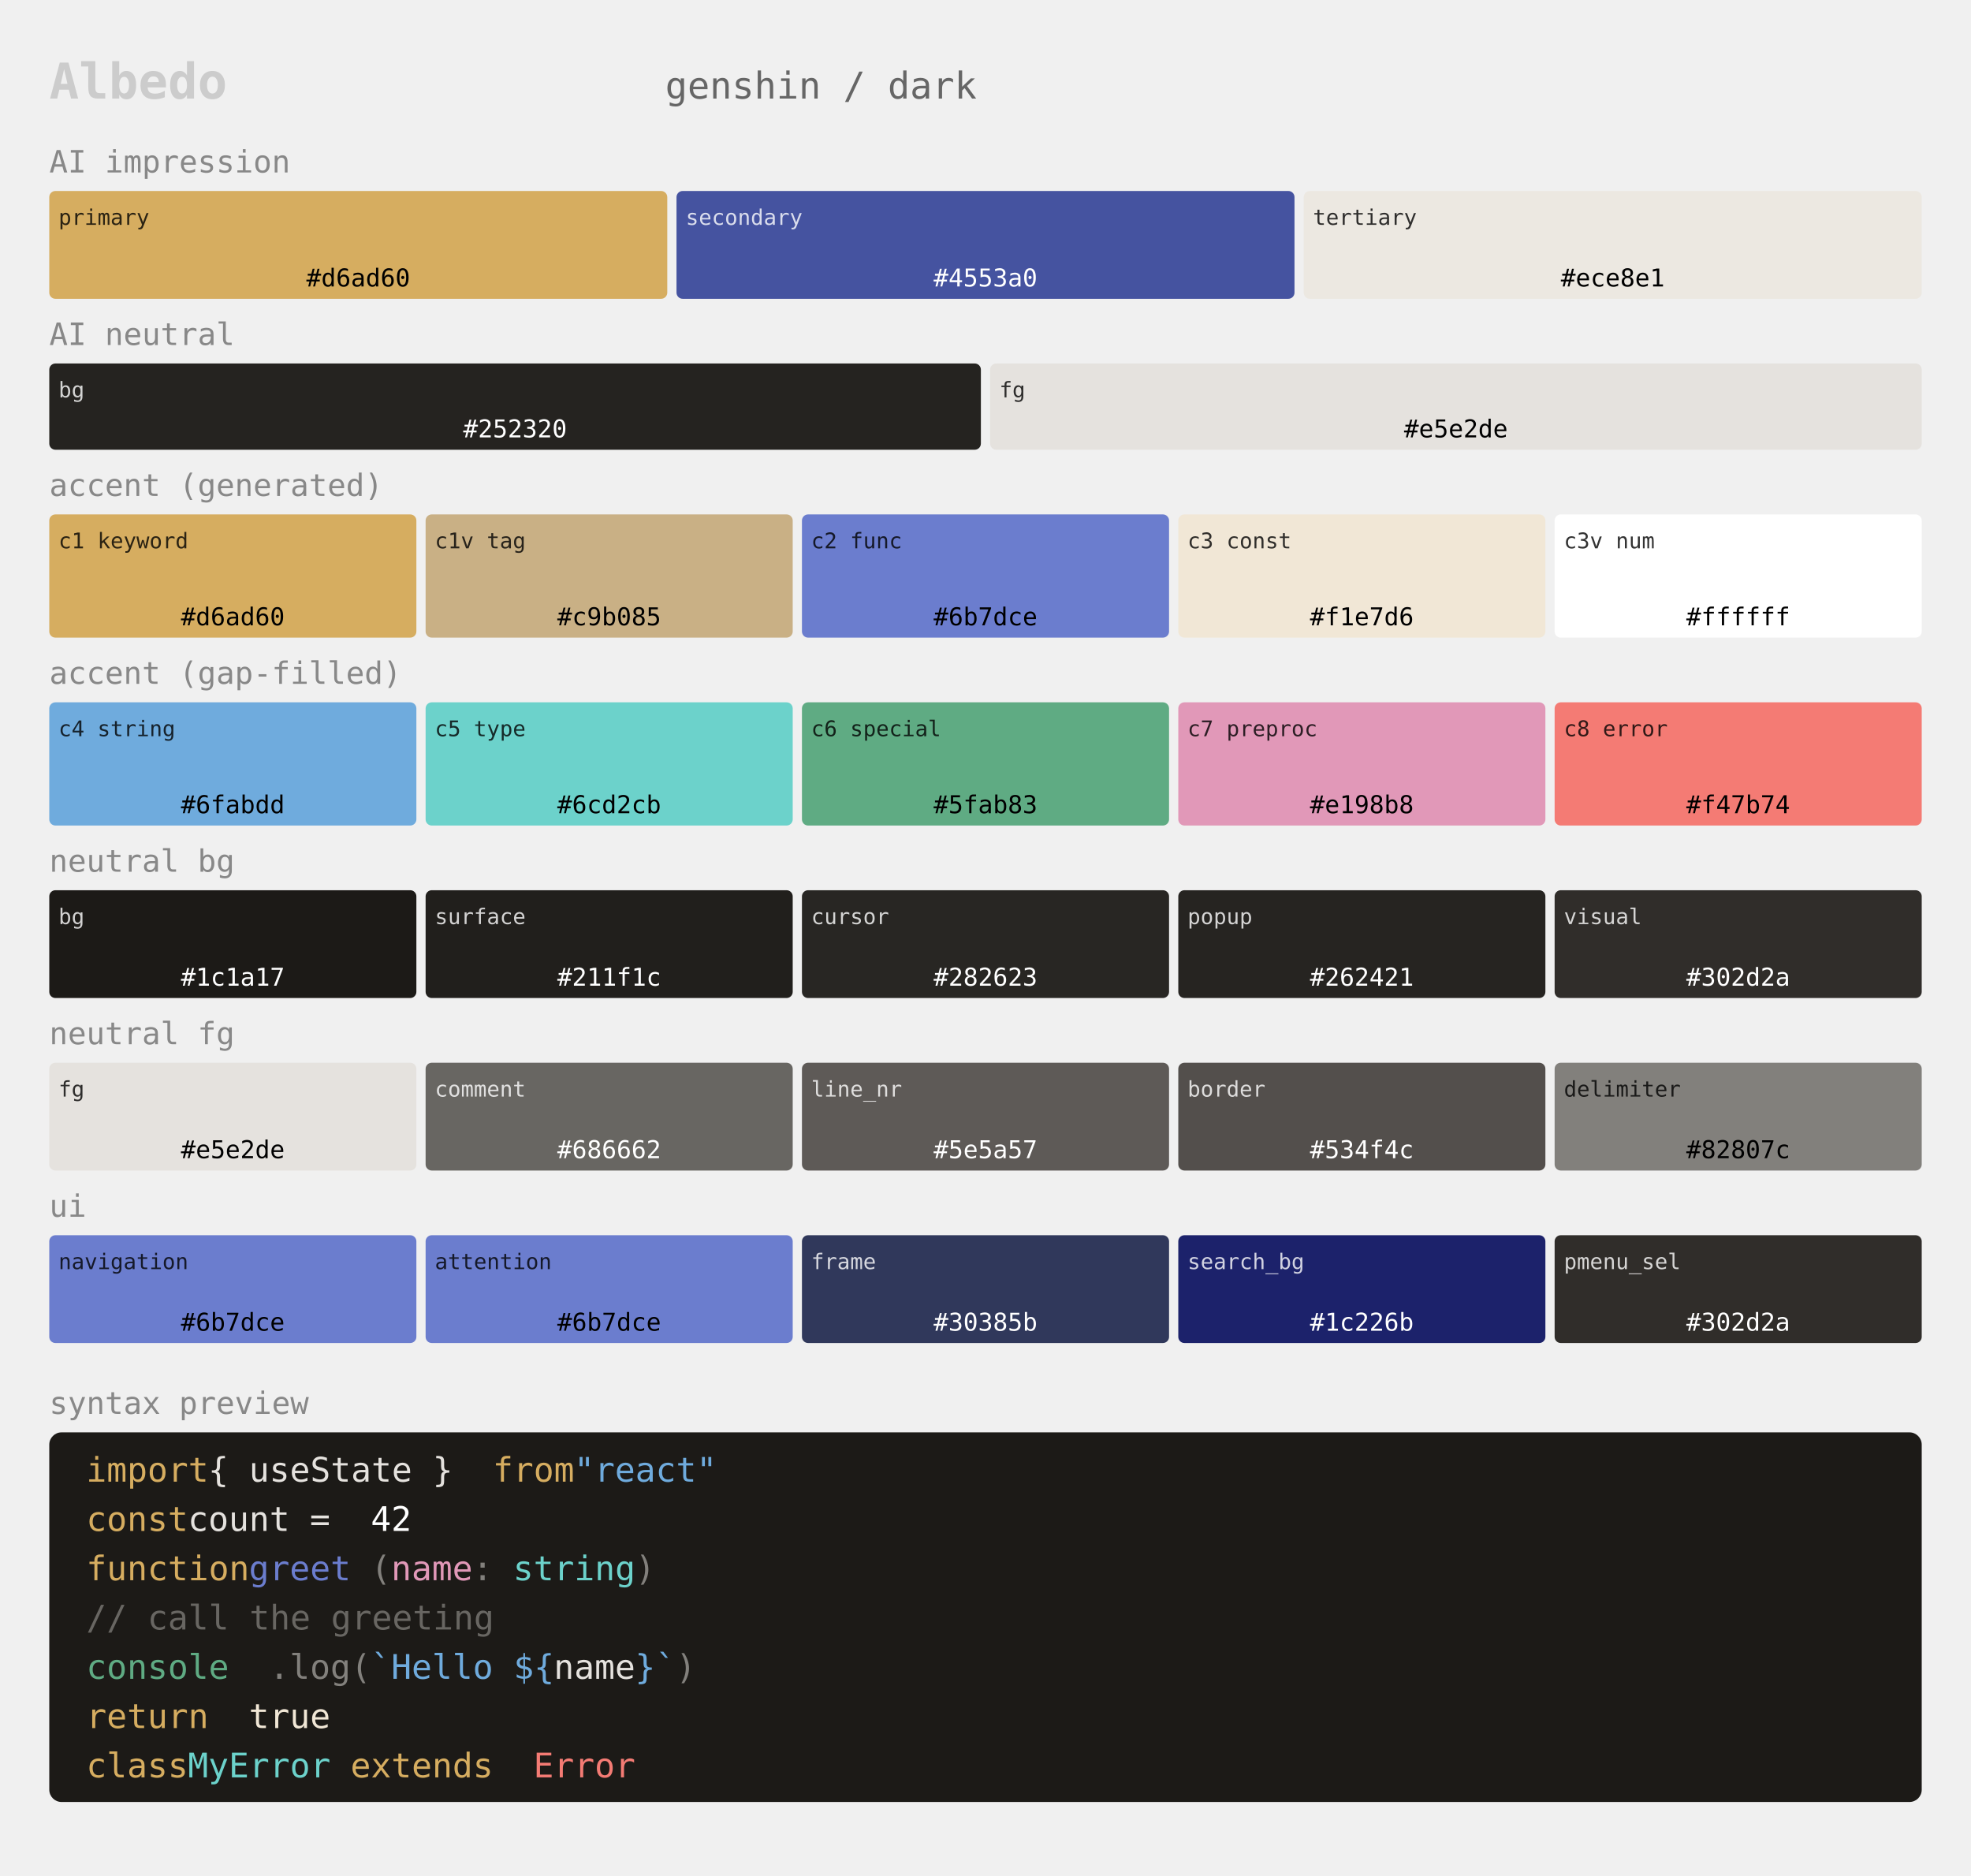
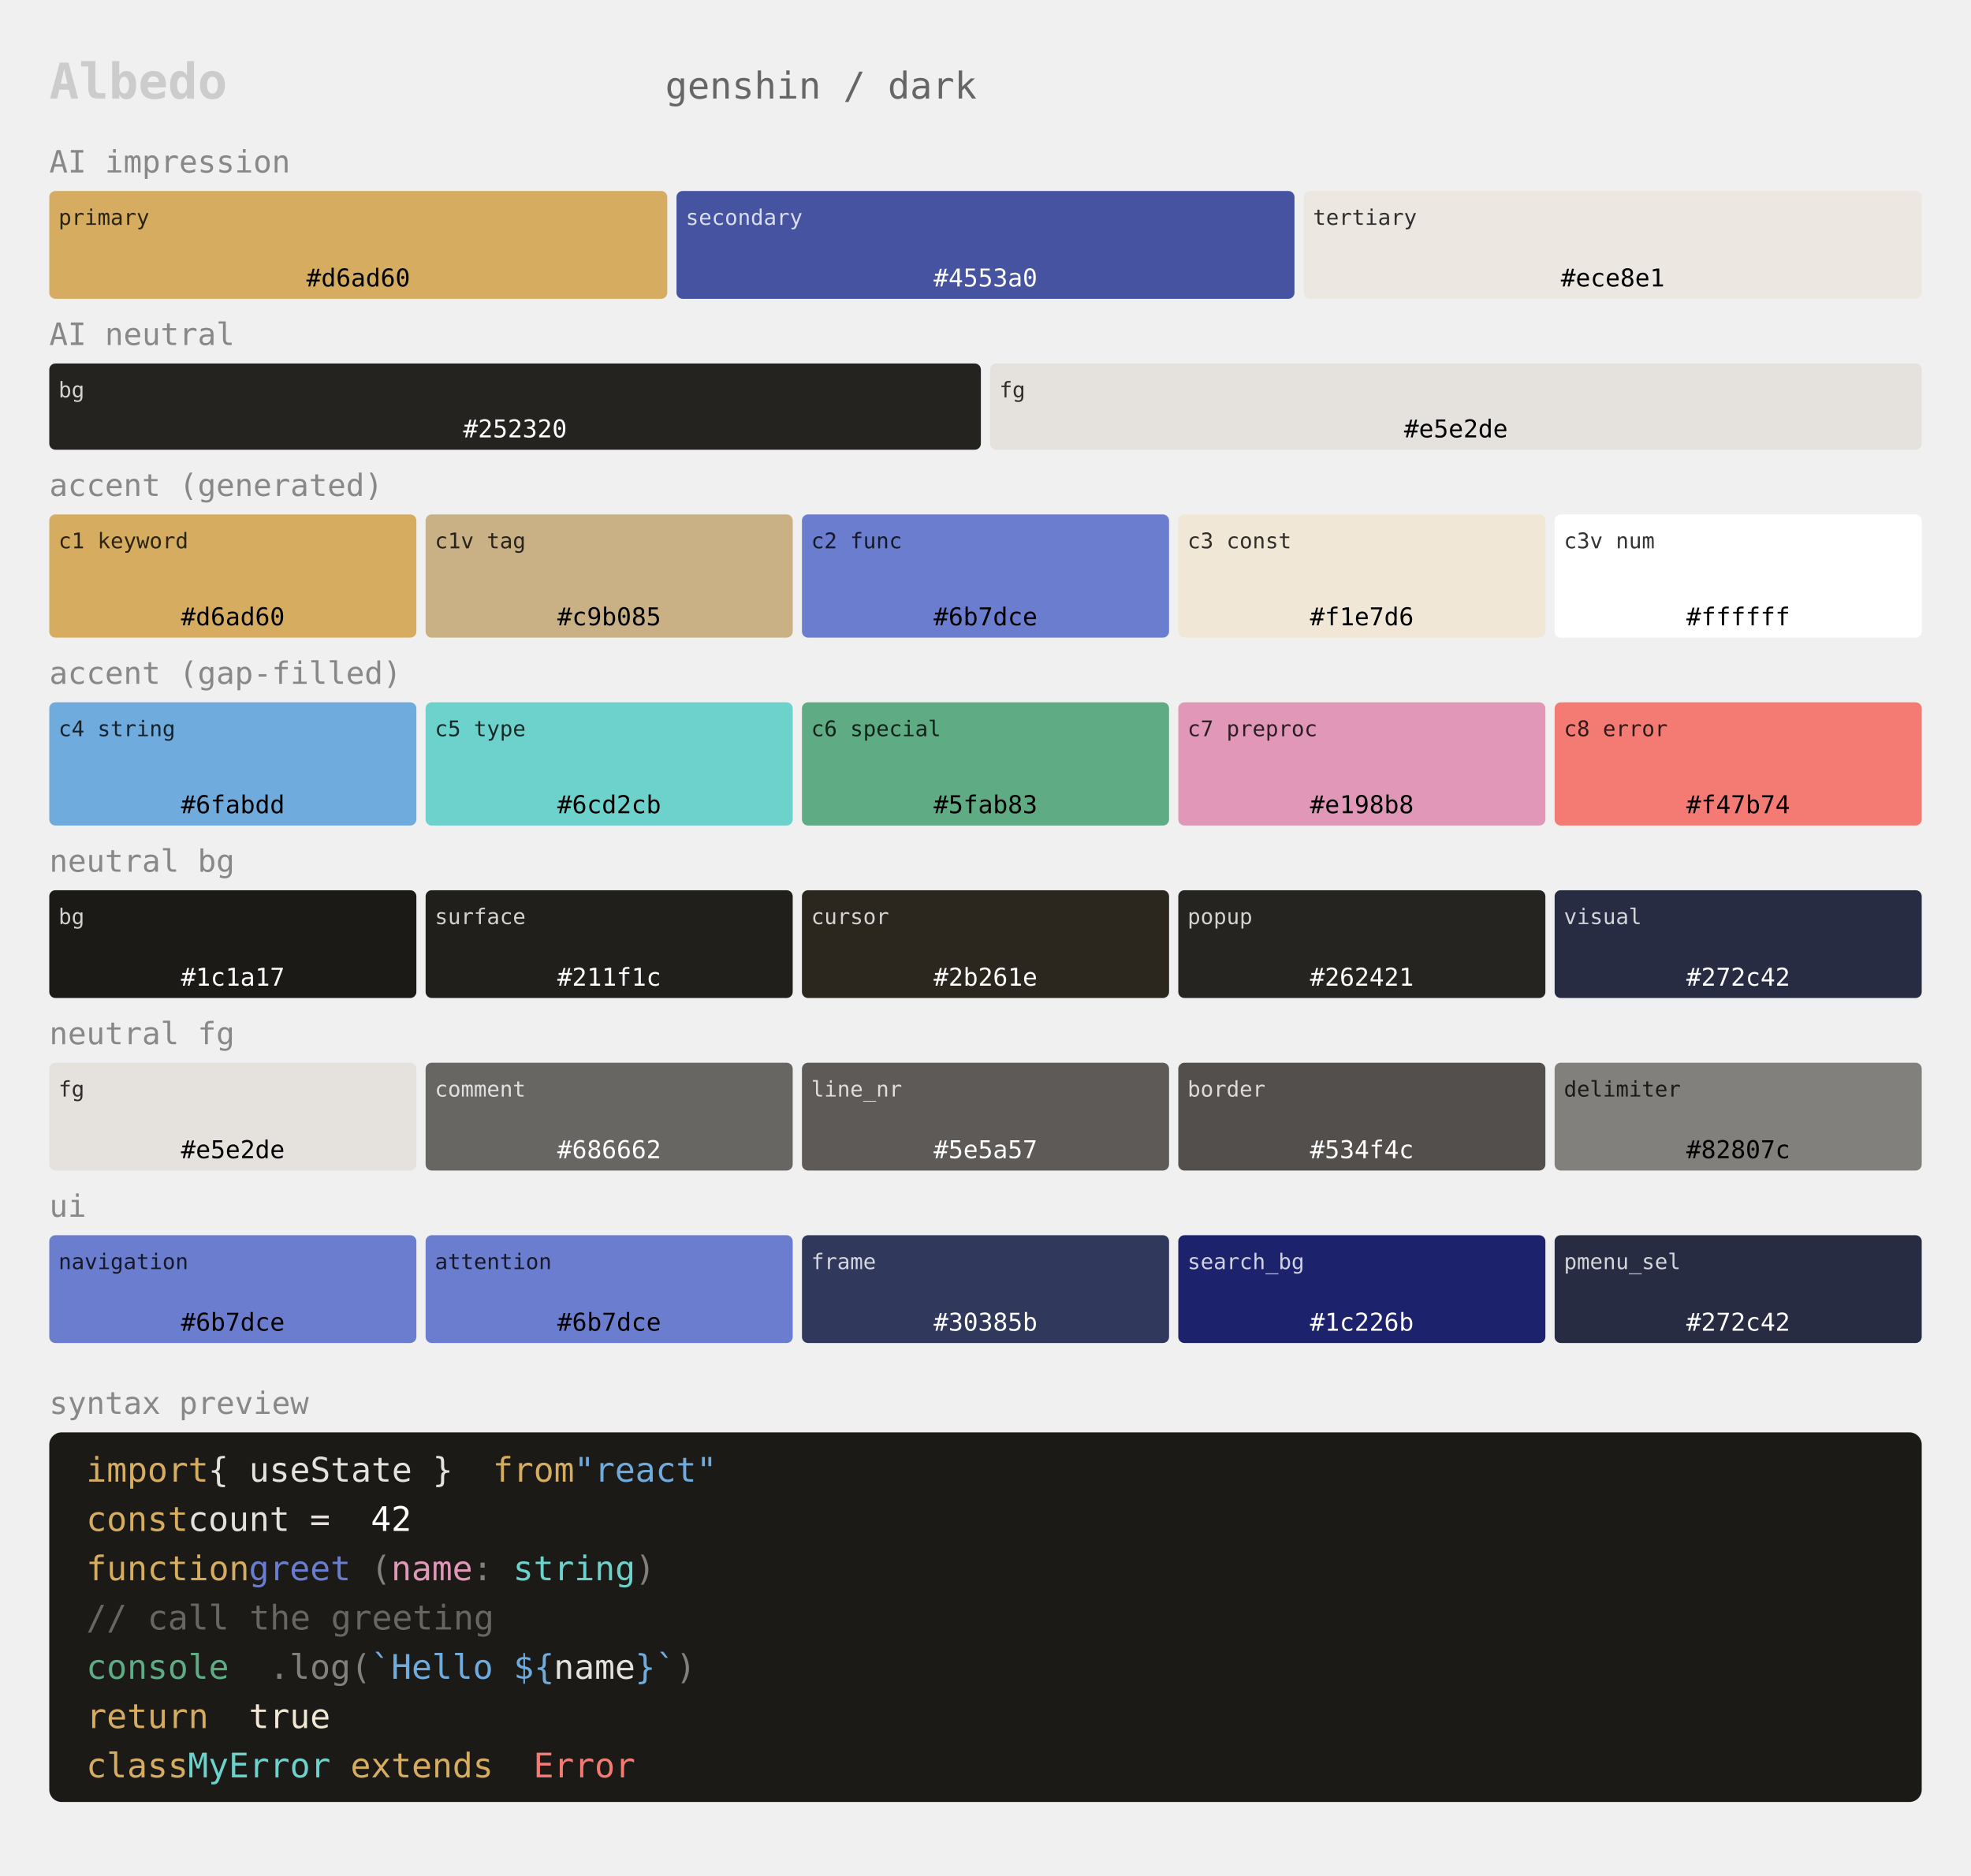
<svg xmlns="http://www.w3.org/2000/svg" width="640" height="609" style="background:#0a0a0a; font-family:ui-monospace,monospace;">
  <text x="16" y="32" fill="#ccc" font-size="16" font-weight="bold">Albedo</text>
  <text x="216" y="32" fill="#666" font-size="12">genshin / dark</text>
  <text x="16" y="56" fill="#888" font-size="10">AI impression</text>
  <rect x="16" y="62" width="200.667" height="35" fill="#d6ad60" rx="2" />
  <text x="19" y="73" fill="#000000" font-size="7" opacity="0.8">primary</text>
  <text x="116.333" y="93" fill="#000000" font-size="8" text-anchor="middle">#d6ad60</text>
  <rect x="219.667" y="62" width="200.667" height="35" fill="#4553a0" rx="2" />
  <text x="222.667" y="73" fill="#ffffff" font-size="7" opacity="0.8">secondary</text>
  <text x="320" y="93" fill="#ffffff" font-size="8" text-anchor="middle">#4553a0</text>
  <rect x="423.333" y="62" width="200.667" height="35" fill="#ece8e1" rx="2" />
  <text x="426.333" y="73" fill="#000000" font-size="7" opacity="0.8">tertiary</text>
  <text x="523.667" y="93" fill="#000000" font-size="8" text-anchor="middle">#ece8e1</text>
  <text x="16" y="112" fill="#888" font-size="10">AI neutral</text>
  <rect x="16" y="118" width="302.5" height="28" fill="#252320" rx="2" />
  <text x="19" y="129" fill="#ffffff" font-size="7" opacity="0.8">bg</text>
  <text x="167.25" y="142" fill="#ffffff" font-size="8" text-anchor="middle">#252320</text>
  <rect x="321.5" y="118" width="302.5" height="28" fill="#e5e2de" rx="2" />
  <text x="324.5" y="129" fill="#000000" font-size="7" opacity="0.8">fg</text>
  <text x="472.75" y="142" fill="#000000" font-size="8" text-anchor="middle">#e5e2de</text>
  <text x="16" y="161" fill="#888" font-size="10">accent (generated)</text>
  <rect x="16" y="167" width="119.2" height="40" fill="#d6ad60" rx="2" />
  <text x="19" y="178" fill="#000000" font-size="7" opacity="0.8">c1 keyword</text>
  <text x="75.6" y="203" fill="#000000" font-size="8" text-anchor="middle">#d6ad60</text>
  <rect x="138.2" y="167" width="119.2" height="40" fill="#c9b085" rx="2" />
  <text x="141.2" y="178" fill="#000000" font-size="7" opacity="0.8">c1v tag</text>
  <text x="197.8" y="203" fill="#000000" font-size="8" text-anchor="middle">#c9b085</text>
  <rect x="260.4" y="167" width="119.2" height="40" fill="#6b7dce" rx="2" />
  <text x="263.4" y="178" fill="#000000" font-size="7" opacity="0.8">c2 func</text>
  <text x="320" y="203" fill="#000000" font-size="8" text-anchor="middle">#6b7dce</text>
  <rect x="382.6" y="167" width="119.2" height="40" fill="#f1e7d6" rx="2" />
  <text x="385.6" y="178" fill="#000000" font-size="7" opacity="0.8">c3 const</text>
  <text x="442.2" y="203" fill="#000000" font-size="8" text-anchor="middle">#f1e7d6</text>
  <rect x="504.8" y="167" width="119.2" height="40" fill="#ffffff" rx="2" />
  <text x="507.8" y="178" fill="#000000" font-size="7" opacity="0.8">c3v num</text>
  <text x="564.4" y="203" fill="#000000" font-size="8" text-anchor="middle">#ffffff</text>
  <text x="16" y="222" fill="#888" font-size="10">accent (gap-filled)</text>
  <rect x="16" y="228" width="119.2" height="40" fill="#6fabdd" rx="2" />
  <text x="19" y="239" fill="#000000" font-size="7" opacity="0.8">c4 string</text>
  <text x="75.6" y="264" fill="#000000" font-size="8" text-anchor="middle">#6fabdd</text>
  <rect x="138.2" y="228" width="119.2" height="40" fill="#6cd2cb" rx="2" />
  <text x="141.2" y="239" fill="#000000" font-size="7" opacity="0.8">c5 type</text>
  <text x="197.8" y="264" fill="#000000" font-size="8" text-anchor="middle">#6cd2cb</text>
  <rect x="260.4" y="228" width="119.2" height="40" fill="#5fab83" rx="2" />
  <text x="263.4" y="239" fill="#000000" font-size="7" opacity="0.8">c6 special</text>
  <text x="320" y="264" fill="#000000" font-size="8" text-anchor="middle">#5fab83</text>
  <rect x="382.6" y="228" width="119.2" height="40" fill="#e198b8" rx="2" />
  <text x="385.6" y="239" fill="#000000" font-size="7" opacity="0.8">c7 preproc</text>
  <text x="442.2" y="264" fill="#000000" font-size="8" text-anchor="middle">#e198b8</text>
  <rect x="504.8" y="228" width="119.2" height="40" fill="#f47b74" rx="2" />
  <text x="507.8" y="239" fill="#000000" font-size="7" opacity="0.8">c8 error</text>
  <text x="564.4" y="264" fill="#000000" font-size="8" text-anchor="middle">#f47b74</text>
  <text x="16" y="283" fill="#888" font-size="10">neutral bg</text>
  <rect x="16" y="289" width="119.2" height="35" fill="#1c1a17" rx="2" />
  <text x="19" y="300" fill="#ffffff" font-size="7" opacity="0.8">bg</text>
  <text x="75.6" y="320" fill="#ffffff" font-size="8" text-anchor="middle">#1c1a17</text>
  <rect x="138.2" y="289" width="119.2" height="35" fill="#211f1c" rx="2" />
  <text x="141.2" y="300" fill="#ffffff" font-size="7" opacity="0.8">surface</text>
  <text x="197.8" y="320" fill="#ffffff" font-size="8" text-anchor="middle">#211f1c</text>
-   <rect x="260.4" y="289" width="119.2" height="35" fill="#282623" rx="2" />
+   <rect x="260.4" y="289" width="119.2" height="35" fill="#2b261e" rx="2" />
  <text x="263.4" y="300" fill="#ffffff" font-size="7" opacity="0.8">cursor</text>
-   <text x="320" y="320" fill="#ffffff" font-size="8" text-anchor="middle">#282623</text>
+   <text x="320" y="320" fill="#ffffff" font-size="8" text-anchor="middle">#2b261e</text>
  <rect x="382.6" y="289" width="119.2" height="35" fill="#262421" rx="2" />
  <text x="385.6" y="300" fill="#ffffff" font-size="7" opacity="0.8">popup</text>
  <text x="442.2" y="320" fill="#ffffff" font-size="8" text-anchor="middle">#262421</text>
-   <rect x="504.8" y="289" width="119.2" height="35" fill="#302d2a" rx="2" />
+   <rect x="504.8" y="289" width="119.2" height="35" fill="#272c42" rx="2" />
  <text x="507.8" y="300" fill="#ffffff" font-size="7" opacity="0.8">visual</text>
-   <text x="564.4" y="320" fill="#ffffff" font-size="8" text-anchor="middle">#302d2a</text>
+   <text x="564.4" y="320" fill="#ffffff" font-size="8" text-anchor="middle">#272c42</text>
  <text x="16" y="339" fill="#888" font-size="10">neutral fg</text>
  <rect x="16" y="345" width="119.2" height="35" fill="#e5e2de" rx="2" />
  <text x="19" y="356" fill="#000000" font-size="7" opacity="0.8">fg</text>
  <text x="75.6" y="376" fill="#000000" font-size="8" text-anchor="middle">#e5e2de</text>
  <rect x="138.2" y="345" width="119.2" height="35" fill="#686662" rx="2" />
  <text x="141.2" y="356" fill="#ffffff" font-size="7" opacity="0.8">comment</text>
  <text x="197.8" y="376" fill="#ffffff" font-size="8" text-anchor="middle">#686662</text>
  <rect x="260.4" y="345" width="119.2" height="35" fill="#5e5a57" rx="2" />
  <text x="263.4" y="356" fill="#ffffff" font-size="7" opacity="0.8">line_nr</text>
  <text x="320" y="376" fill="#ffffff" font-size="8" text-anchor="middle">#5e5a57</text>
  <rect x="382.6" y="345" width="119.2" height="35" fill="#534f4c" rx="2" />
  <text x="385.6" y="356" fill="#ffffff" font-size="7" opacity="0.8">border</text>
  <text x="442.2" y="376" fill="#ffffff" font-size="8" text-anchor="middle">#534f4c</text>
  <rect x="504.8" y="345" width="119.2" height="35" fill="#82807c" rx="2" />
  <text x="507.8" y="356" fill="#000000" font-size="7" opacity="0.8">delimiter</text>
  <text x="564.4" y="376" fill="#000000" font-size="8" text-anchor="middle">#82807c</text>
  <text x="16" y="395" fill="#888" font-size="10">ui</text>
  <rect x="16" y="401" width="119.2" height="35" fill="#6b7dce" rx="2" />
  <text x="19" y="412" fill="#000000" font-size="7" opacity="0.8">navigation</text>
  <text x="75.6" y="432" fill="#000000" font-size="8" text-anchor="middle">#6b7dce</text>
  <rect x="138.2" y="401" width="119.2" height="35" fill="#6b7dce" rx="2" />
  <text x="141.2" y="412" fill="#000000" font-size="7" opacity="0.8">attention</text>
  <text x="197.8" y="432" fill="#000000" font-size="8" text-anchor="middle">#6b7dce</text>
  <rect x="260.4" y="401" width="119.2" height="35" fill="#30385b" rx="2" />
  <text x="263.4" y="412" fill="#ffffff" font-size="7" opacity="0.8">frame</text>
  <text x="320" y="432" fill="#ffffff" font-size="8" text-anchor="middle">#30385b</text>
  <rect x="382.6" y="401" width="119.2" height="35" fill="#1c226b" rx="2" />
  <text x="385.6" y="412" fill="#ffffff" font-size="7" opacity="0.8">search_bg</text>
  <text x="442.2" y="432" fill="#ffffff" font-size="8" text-anchor="middle">#1c226b</text>
-   <rect x="504.8" y="401" width="119.2" height="35" fill="#302d2a" rx="2" />
+   <rect x="504.8" y="401" width="119.2" height="35" fill="#272c42" rx="2" />
  <text x="507.8" y="412" fill="#ffffff" font-size="7" opacity="0.8">pmenu_sel</text>
-   <text x="564.4" y="432" fill="#ffffff" font-size="8" text-anchor="middle">#302d2a</text>
+   <text x="564.4" y="432" fill="#ffffff" font-size="8" text-anchor="middle">#272c42</text>
  <text x="16" y="459" fill="#888" font-size="10">syntax preview</text>
  <rect x="16" y="465" width="608" height="120" fill="#1c1a17" rx="4" />
  <text x="28" y="481" fill="#d6ad60" font-size="11" font-family="monospace">import</text>
  <text x="67.6" y="481" fill="#e5e2de" font-size="11" font-family="monospace"> { useState } </text>
  <text x="160" y="481" fill="#d6ad60" font-size="11" font-family="monospace">from</text>
  <text x="186.4" y="481" fill="#6fabdd" font-size="11" font-family="monospace"> "react"</text>
  <text x="28" y="497" fill="#d6ad60" font-size="11" font-family="monospace">const</text>
  <text x="61" y="497" fill="#e5e2de" font-size="11" font-family="monospace"> count</text>
  <text x="100.6" y="497" fill="#e5e2de" font-size="11" font-family="monospace"> = </text>
  <text x="120.4" y="497" fill="#ffffff" font-size="11" font-family="monospace">42</text>
  <text x="28" y="513" fill="#d6ad60" font-size="11" font-family="monospace">function</text>
  <text x="80.8" y="513" fill="#6b7dce" font-size="11" font-family="monospace"> greet</text>
  <text x="120.4" y="513" fill="#82807c" font-size="11" font-family="monospace">(</text>
  <text x="127" y="513" fill="#e198b8" font-size="11" font-family="monospace">name</text>
  <text x="153.4" y="513" fill="#82807c" font-size="11" font-family="monospace">: </text>
  <text x="166.6" y="513" fill="#6cd2cb" font-size="11" font-family="monospace">string</text>
  <text x="206.2" y="513" fill="#82807c" font-size="11" font-family="monospace">)</text>
  <text x="28" y="529" fill="#686662" font-size="11" font-family="monospace">  // call the greeting</text>
  <text x="28" y="545" fill="#5fab83" font-size="11" font-family="monospace">  console</text>
  <text x="87.4" y="545" fill="#82807c" font-size="11" font-family="monospace">.log(</text>
  <text x="120.4" y="545" fill="#6fabdd" font-size="11" font-family="monospace">`Hello ${</text>
  <text x="179.8" y="545" fill="#e5e2de" font-size="11" font-family="monospace">name</text>
  <text x="206.2" y="545" fill="#6fabdd" font-size="11" font-family="monospace">}`</text>
  <text x="219.4" y="545" fill="#82807c" font-size="11" font-family="monospace">)</text>
  <text x="28" y="561" fill="#d6ad60" font-size="11" font-family="monospace">  return</text>
  <text x="80.8" y="561" fill="#f1e7d6" font-size="11" font-family="monospace"> true</text>
  <text x="28" y="577" fill="#d6ad60" font-size="11" font-family="monospace">class</text>
  <text x="61" y="577" fill="#6cd2cb" font-size="11" font-family="monospace"> MyError</text>
  <text x="113.8" y="577" fill="#d6ad60" font-size="11" font-family="monospace"> extends </text>
  <text x="173.2" y="577" fill="#f47b74" font-size="11" font-family="monospace">Error</text>
</svg>
